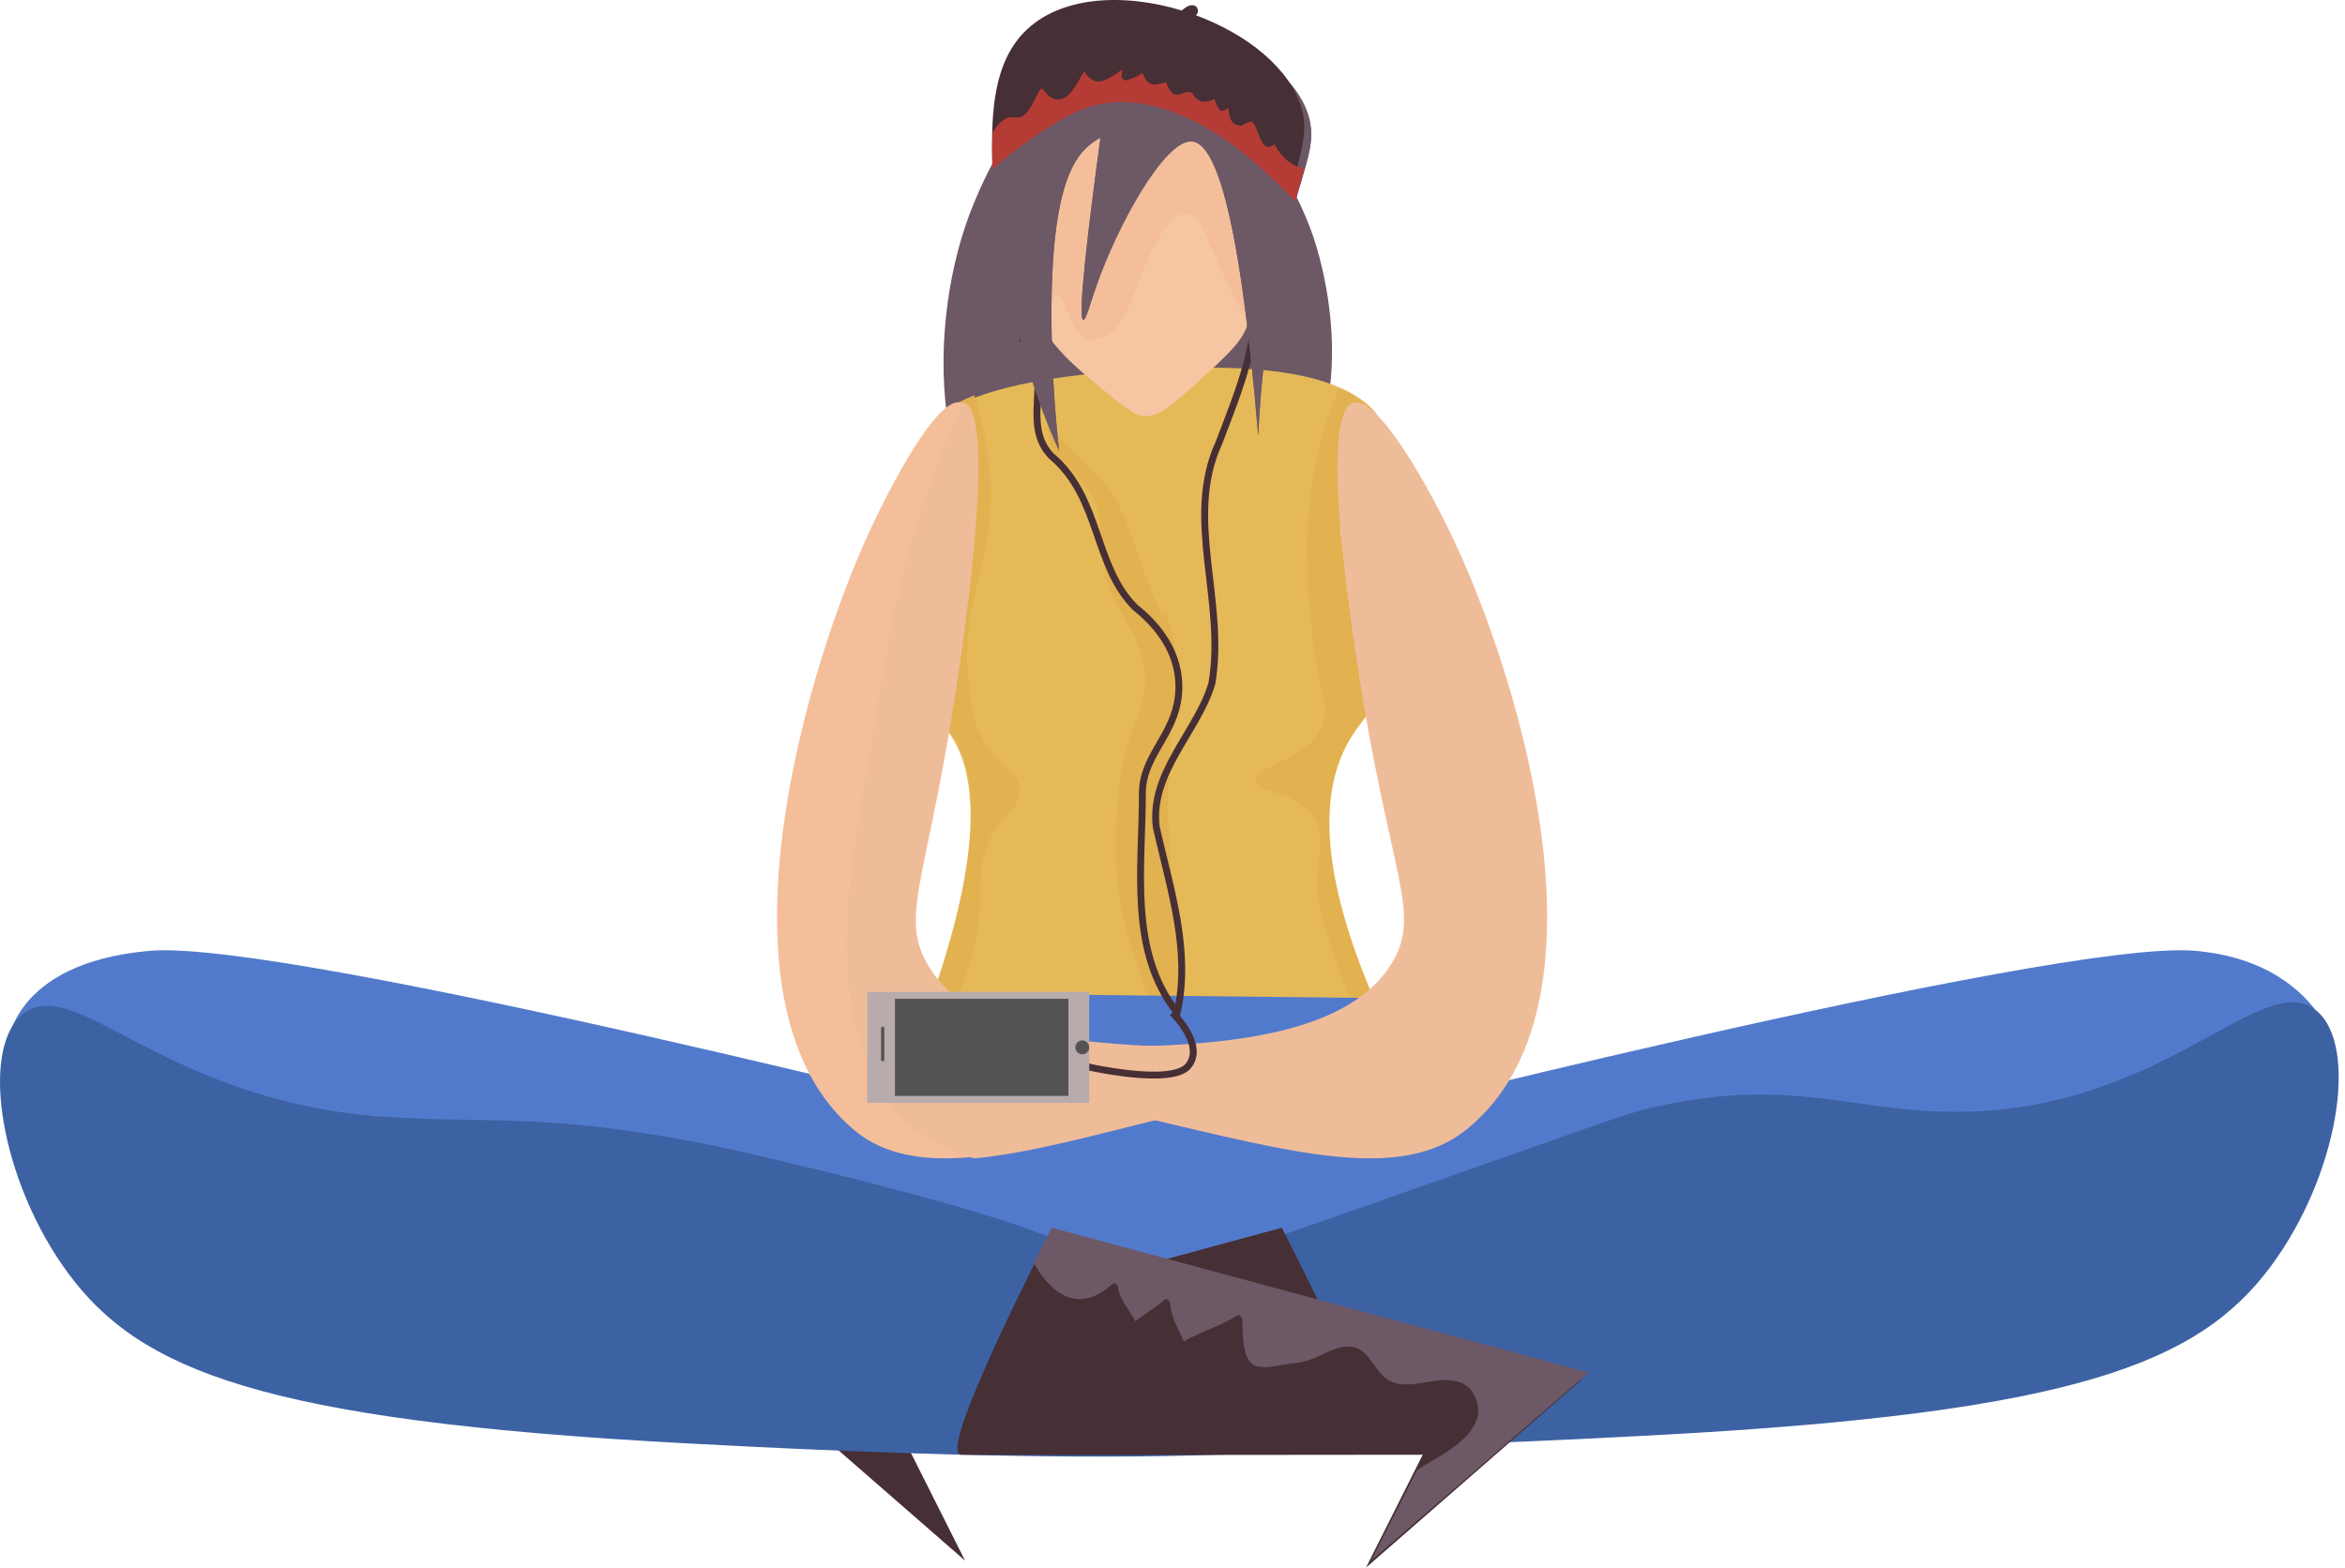
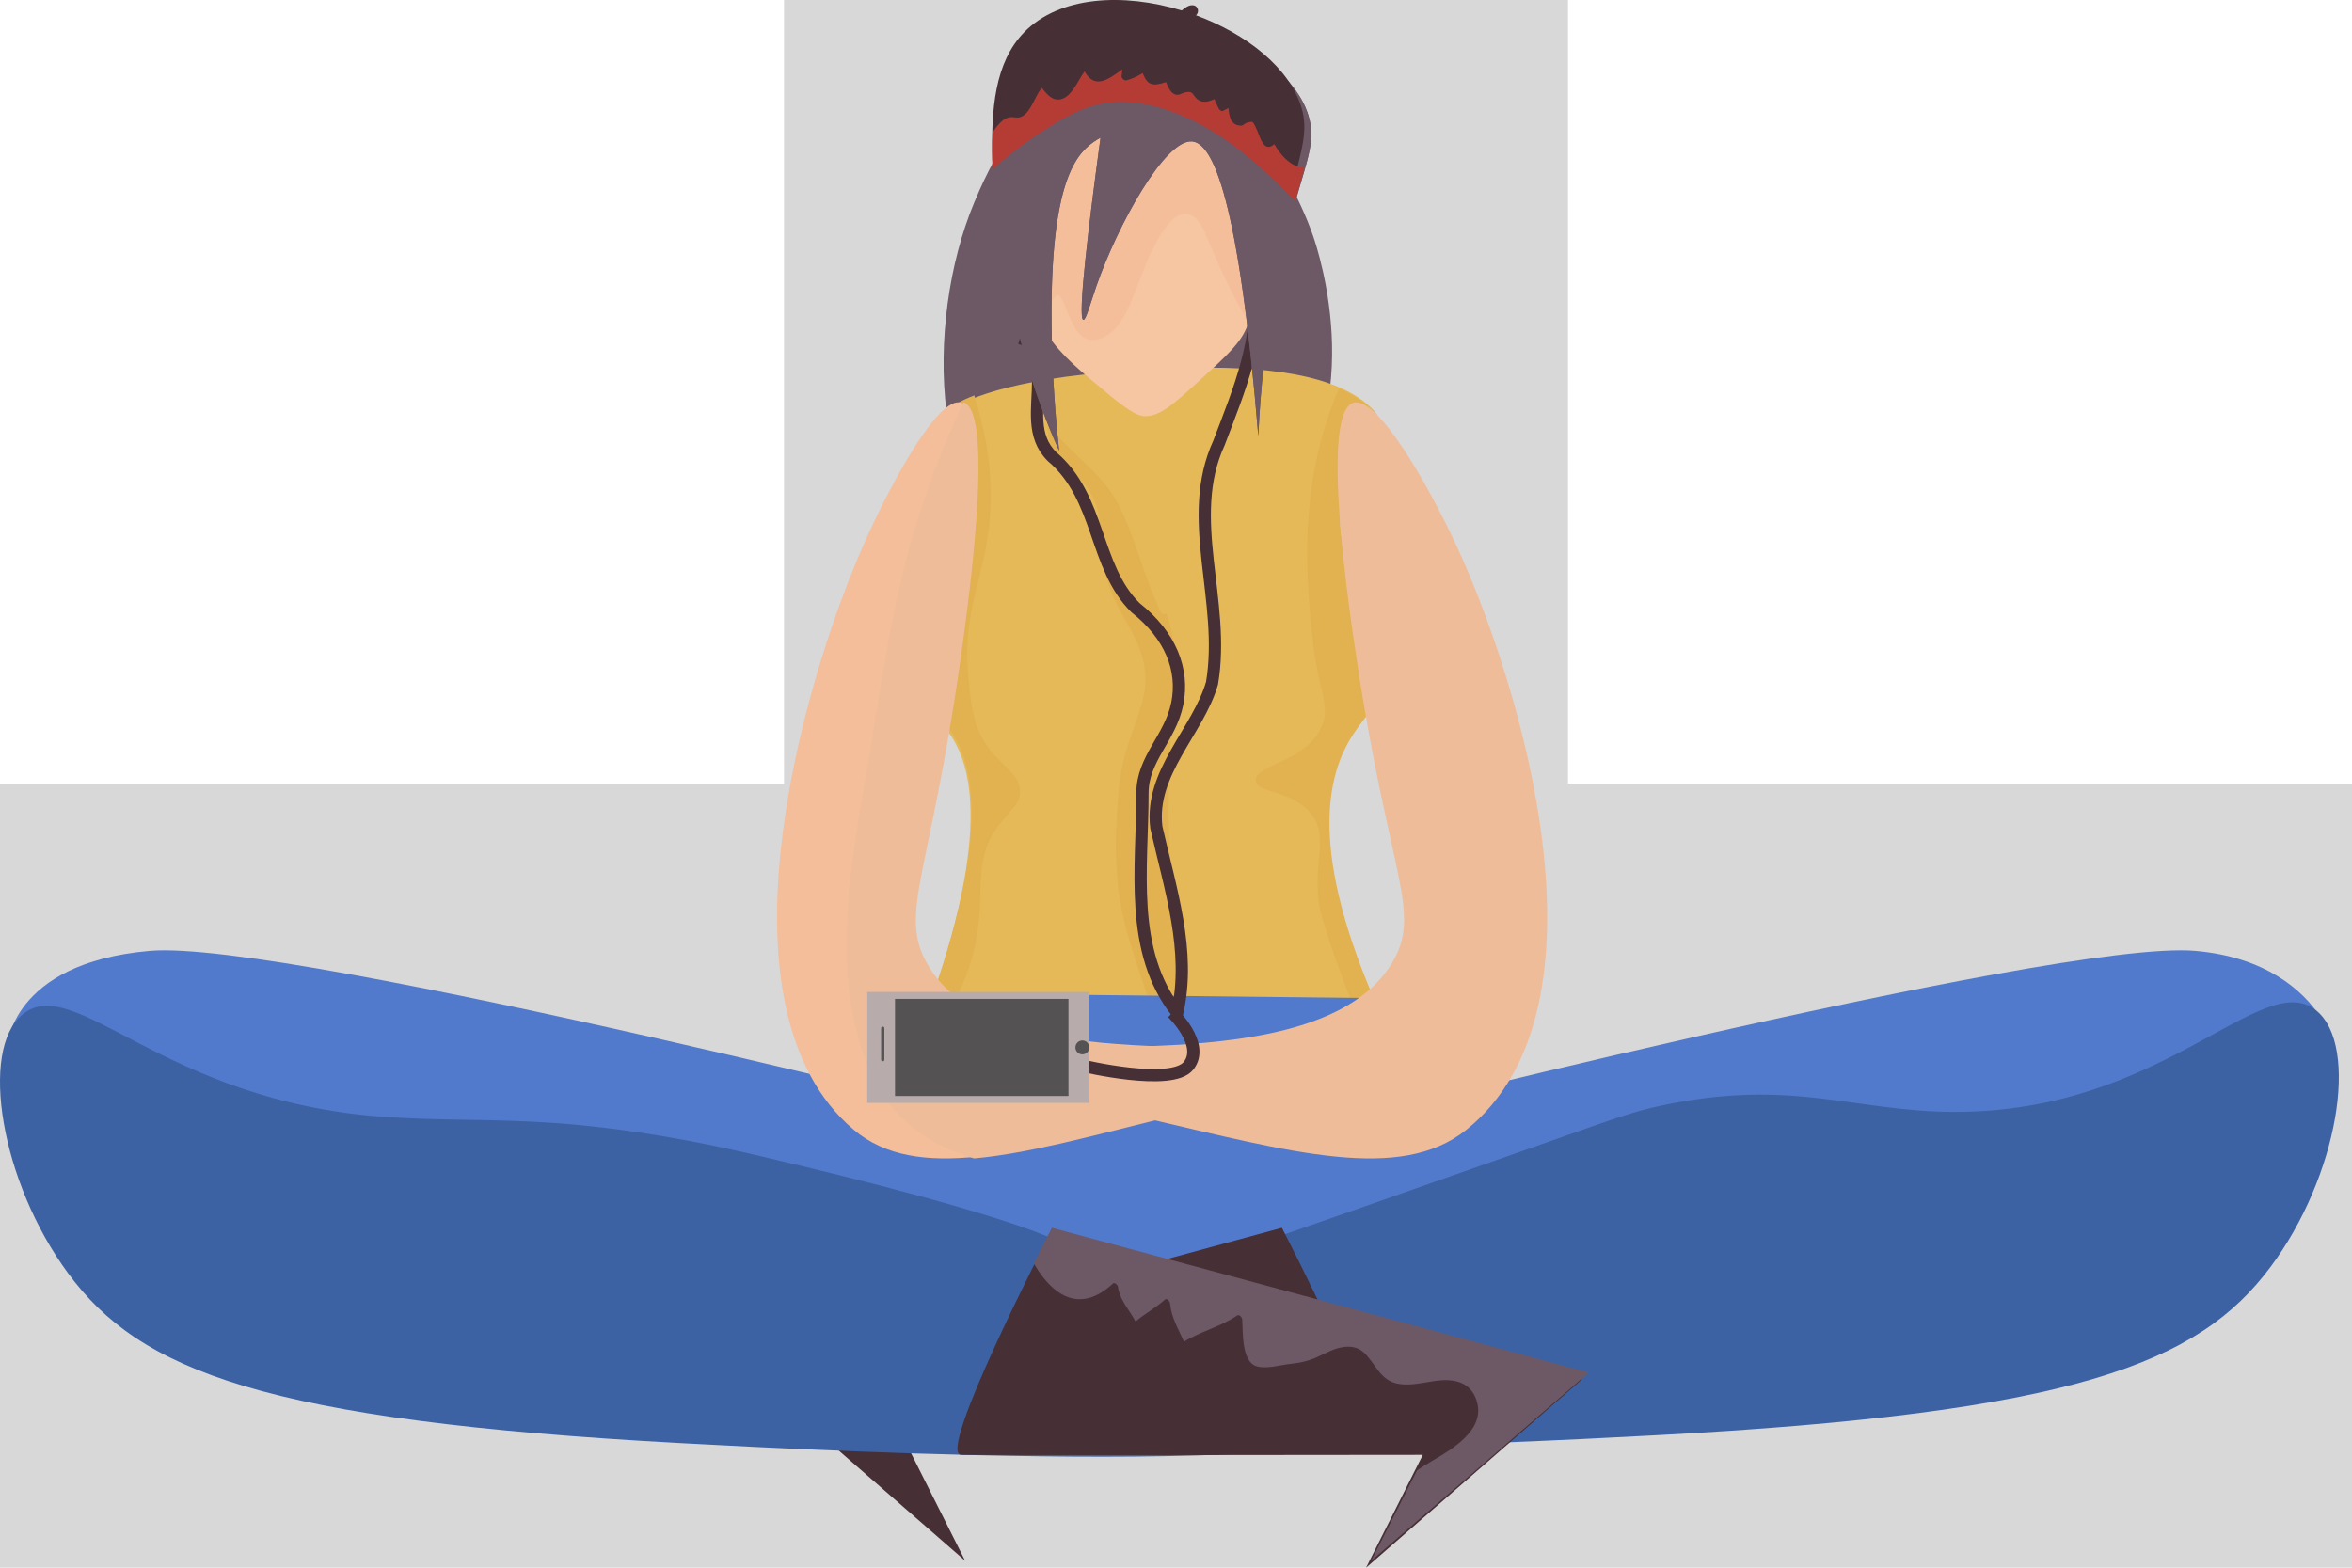
- <svg xmlns="http://www.w3.org/2000/svg" width="341px" height="228px" viewBox="0 0 341 228" version="1.1">
+ <svg xmlns="http://www.w3.org/2000/svg" width="192px" height="128px" viewBox="0 0 192 128" version="1.1">
  <defs />
  <g id="Page-1" stroke="none" stroke-width="1" fill="none" fill-rule="evenodd">
    <g id="arrow">
-       <path d="M190.886,34.172 C191.696,36.466 199.722,60.425 184.355,75.814 C176.145,84.035 162.324,88.744 151.694,83.622 C134.869,75.514 134.407,46.805 141.645,29.488 C143.195,25.779 150.04,9.404 162.748,8.147 C176.101,6.825 186.973,23.076 190.886,34.172 Z" id="Fill-1" fill="#6D5866" />
-       <path d="M1.009,152.388 C1.009,152.388 1.425,140.082 21.762,138.294 C42.099,136.507 152.657,164.771 152.657,164.771 C152.657,164.771 179.575,160.465 179.575,177.689 C179.575,194.914 128.528,196.726 128.528,196.726 L27.86,182.907 L1.009,152.388 Z" id="Fill-3" fill="#527ACC" />
-       <path d="M128.158,95.135 C128.642,100.063 133.816,102.236 136.728,105.125 C141.573,109.932 144.299,120.839 134.681,147.736 C156.976,148.26 179.271,148.785 201.567,149.31 C190.338,125.476 192.349,113.56 196.448,107.071 C199.324,102.518 203.99,98.832 203.781,92.936 C203.543,86.273 196.759,85.56 195.076,78.395 C192.873,69.014 204.343,64.293 199.549,59.47 C194.524,54.413 183.929,53.138 171.421,53.537 C149.937,54.222 142.098,57.426 139.022,59.097 C138.558,59.349 138.139,59.605 138.139,59.605 C137.037,60.803 135.532,62.568 133.969,64.871 C131.973,67.81 130.892,69.401 130.425,71.452 C129.449,75.745 132.304,77.02 132.524,81.791 C132.821,88.245 127.657,90.037 128.158,95.135" id="Fill-5" fill="#E5B958" />
-       <path d="M136.822,104.641 C141.72,109.444 144.477,120.341 134.752,147.212 C135.907,147.238 137.063,147.265 138.218,147.292 C138.913,145.698 139.597,144.1 140.242,142.486 C144.444,131.962 140.614,126.591 144.916,120.427 C146.662,117.925 148.416,117.054 148.295,114.924 C148.155,112.485 145.736,111.526 143.671,108.685 C141.482,105.675 141.192,102.613 140.807,98.564 C139.836,88.328 143.472,83.835 143.996,74.251 C144.312,68.45 143.345,62.925 141.669,57.504 C140.591,57.928 139.762,58.323 139.14,58.657 C138.672,58.908 138.248,59.164 138.248,59.164 C137.135,60.361 135.613,62.125 134.032,64.425 C132.015,67.361 130.922,68.951 130.45,71.001 C129.462,75.289 132.35,76.563 132.572,81.329 C132.872,87.777 127.652,89.567 128.158,94.661 C128.647,99.584 133.879,101.755 136.822,104.641" id="Fill-7" fill="#E2B150" />
-       <path d="M171.237,136.104 C170.775,131.911 170.343,127.708 170.095,123.482 C169.833,119.04 169.788,114.58 170.053,110.137 C170.288,106.223 170.96,102.364 171.027,98.43 C171.083,95.148 170.579,92.084 169.586,89.185 C169.361,89.38 168.983,89.408 168.814,89.066 C166.331,84.008 165.173,78.43 162.626,73.406 C160.254,68.73 155.858,66.217 152.768,62.13 C152.625,61.943 152.484,61.738 152.342,61.54 C152.311,62.551 152.394,63.553 152.695,64.496 C153.259,66.263 154.502,67.325 155.652,68.359 C157.516,70.036 159.246,71.849 159.774,74.908 C160.239,77.599 160.16,80.406 160.683,83.083 C161.229,85.874 162.441,88.085 163.732,90.344 C165.445,93.343 167.069,96.575 166.427,100.503 C166.041,102.862 165.167,105.014 164.403,107.181 C163.472,109.821 162.929,112.24 162.655,115.129 C162.172,120.221 162.026,125.879 162.861,130.914 C163.554,135.086 164.893,138.958 166.185,142.846 C166.783,144.646 167.302,146.423 167.725,148.191 C168.903,148.227 170.08,148.264 171.257,148.301 C171.281,147.843 171.305,147.387 171.329,146.935 C171.519,143.286 171.637,139.737 171.237,136.104" id="Fill-9" fill="#E2B150" />
-       <path d="M190.093,79.727 C190.058,84.236 190.387,88.743 190.902,93.22 C191.749,100.583 193.54,102.736 192.146,105.776 C189.778,110.938 182.402,111.212 182.606,113.529 C182.772,115.414 187.609,114.763 190.557,118.232 C193.656,121.879 190.233,126.749 192.287,133.586 C193.867,138.84 195.855,144.09 197.98,149.224 C199.184,149.252 200.387,149.281 201.59,149.31 C190.483,125.532 192.472,113.644 196.527,107.17 C199.372,102.627 203.988,98.95 203.781,93.068 C203.546,86.421 196.834,85.71 195.17,78.561 C192.99,69.202 204.337,64.492 199.595,59.68 C198.311,58.378 196.654,57.331 194.699,56.496 C191.559,63.786 190.156,71.651 190.093,79.727" id="Fill-11" fill="#E2B150" />
-       <path d="M118.639,180.066 C118.438,168.133 118.236,156.2 118.035,144.265 C148.974,144.605 179.911,144.944 210.85,145.283 C209.056,163.168 207.261,181.053 205.468,198.938 L140.869,203.788 L118.639,180.066 Z" id="Fill-13" fill="#527ACC" />
-       <path d="M338.973,153.345 C340.991,157.381 339.566,140.082 319.229,138.294 C298.892,136.507 188.334,164.771 188.334,164.771 C188.334,164.771 161.416,160.465 161.416,177.689 C161.416,194.913 212.463,196.726 212.463,196.726 L313.131,182.907 L338.973,153.345 Z" id="Fill-15" fill="#527ACC" />
-       <g id="Group-19" transform="translate(131.1504, 145.2743)" fill="#3D62A3">
-         <path d="M0.459,58.664 C1.673,69.201 89.376,64.542 109.423,63.477 C170.821,60.214 188.573,52.934 198.987,39.007 C208.83,25.842 211.983,6.821 205.656,1.692 C197.791,-4.684 183.496,16.51 153.047,16.437 C138.367,16.402 129.237,11.437 110.218,15.565 C106.442,16.384 104.511,17.077 94.165,20.728 C48.777,36.749 52.278,35.298 45.977,37.719 C15.377,49.484 0.079,55.366 0.459,58.664" id="Fill-17" />
+       <polygon id="Combined-Shape" fill="#D8D8D8" points="64 64 0 64 0 128 192 128 192 64 128 64 128 0 64 0" />
+       <g>
+         <path d="M107.164,19.184 C107.619,20.472 112.124,33.923 103.497,42.562 C98.888,47.178 91.129,49.821 85.162,46.946 C75.716,42.394 75.457,26.276 79.52,16.554 C80.39,14.472 84.233,5.279 91.367,4.574 C98.864,3.832 104.967,12.955 107.164,19.184 Z" id="Fill-1" fill="#6D5866" />
+         <path d="M0.566,85.551 C0.566,85.551 0.8,78.642 12.217,77.639 C23.635,76.635 85.702,92.503 85.702,92.503 C85.702,92.503 100.814,90.086 100.814,99.755 C100.814,109.425 72.156,110.442 72.156,110.442 L15.641,102.684 L0.566,85.551 Z" id="Fill-3" fill="#527ACC" />
+         <path d="M71.948,53.409 C72.22,56.176 75.125,57.396 76.76,59.018 C79.479,61.716 81.01,67.84 75.61,82.939 C88.127,83.234 100.644,83.528 113.16,83.823 C106.857,70.442 107.985,63.753 110.286,60.11 C111.901,57.554 114.521,55.485 114.403,52.175 C114.27,48.434 110.461,48.033 109.516,44.011 C108.279,38.745 114.719,36.094 112.028,33.386 C109.206,30.547 103.258,29.832 96.236,30.056 C84.175,30.44 79.774,32.239 78.047,33.177 C77.787,33.319 77.551,33.462 77.551,33.462 C76.933,34.135 76.088,35.126 75.211,36.419 C74.09,38.069 73.483,38.962 73.221,40.113 C72.673,42.524 74.276,43.239 74.399,45.918 C74.566,49.541 71.667,50.547 71.948,53.409" id="Fill-5" fill="#E5B958" />
+         <path d="M76.812,58.746 C79.562,61.442 81.11,67.56 75.651,82.645 C76.299,82.66 76.948,82.675 77.596,82.69 C77.986,81.796 78.37,80.898 78.732,79.992 C81.091,74.084 78.941,71.068 81.356,67.608 C82.337,66.203 83.322,65.715 83.253,64.518 C83.175,63.15 81.817,62.611 80.658,61.016 C79.428,59.326 79.266,57.608 79.05,55.334 C78.504,49.588 80.546,47.065 80.84,41.685 C81.017,38.428 80.474,35.326 79.533,32.283 C78.928,32.521 78.463,32.743 78.114,32.93 C77.851,33.071 77.613,33.215 77.613,33.215 C76.988,33.887 76.134,34.877 75.246,36.168 C74.114,37.817 73.5,38.709 73.235,39.86 C72.68,42.268 74.302,42.983 74.427,45.658 C74.595,49.278 71.664,50.283 71.949,53.143 C72.223,55.907 75.16,57.125 76.812,58.746" id="Fill-7" fill="#E2B150" />
+         <path d="M96.133,76.409 C95.874,74.055 95.631,71.696 95.492,69.323 C95.345,66.83 95.319,64.326 95.468,61.831 C95.6,59.634 95.978,57.467 96.015,55.259 C96.046,53.416 95.763,51.696 95.206,50.069 C95.08,50.178 94.867,50.194 94.773,50.002 C93.379,47.162 92.729,44.031 91.299,41.21 C89.967,38.586 87.499,37.175 85.764,34.88 C85.684,34.775 85.605,34.66 85.526,34.549 C85.508,35.116 85.555,35.679 85.724,36.208 C86.04,37.2 86.738,37.797 87.383,38.377 C88.43,39.318 89.401,40.336 89.698,42.054 C89.959,43.564 89.914,45.14 90.208,46.643 C90.514,48.21 91.195,49.451 91.92,50.72 C92.881,52.403 93.793,54.218 93.433,56.423 C93.216,57.747 92.725,58.955 92.296,60.172 C91.774,61.654 91.469,63.012 91.315,64.634 C91.044,67.493 90.962,70.669 91.431,73.496 C91.82,75.838 92.572,78.012 93.297,80.194 C93.633,81.205 93.924,82.202 94.161,83.195 C94.823,83.215 95.483,83.236 96.144,83.257 C96.158,82.999 96.171,82.743 96.185,82.49 C96.291,80.441 96.358,78.449 96.133,76.409" id="Fill-9" fill="#E2B150" />
+         <path d="M106.719,44.759 C106.699,47.29 106.884,49.821 107.173,52.334 C107.648,56.468 108.654,57.676 107.871,59.383 C106.542,62.281 102.401,62.435 102.516,63.736 C102.609,64.794 105.324,64.429 106.979,66.376 C108.719,68.424 106.797,71.157 107.951,74.996 C108.837,77.945 109.954,80.893 111.147,83.775 C111.823,83.791 112.498,83.807 113.174,83.823 C106.938,70.474 108.055,63.8 110.331,60.165 C111.928,57.615 114.52,55.551 114.403,52.249 C114.271,48.517 110.503,48.118 109.569,44.104 C108.345,38.85 114.716,36.206 112.053,33.505 C111.333,32.774 110.402,32.186 109.305,31.717 C107.542,35.81 106.754,40.225 106.719,44.759" id="Fill-11" fill="#E2B150" />
+         <path d="M66.604,101.09 C66.491,94.39 66.378,87.691 66.265,80.991 C83.634,81.182 101.003,81.372 118.372,81.562 C117.365,91.603 116.357,101.644 115.35,111.684 L79.084,114.407 L66.604,101.09 Z" id="Fill-13" fill="#527ACC" />
+         <path d="M190.301,86.088 C191.434,88.354 190.634,78.642 179.216,77.639 C167.799,76.635 105.732,92.503 105.732,92.503 C105.732,92.503 90.619,90.086 90.619,99.755 C90.619,109.425 119.278,110.442 119.278,110.442 L175.793,102.684 L190.301,86.088 Z" id="Fill-15" fill="#527ACC" />
+         <g id="Group-19" transform="translate(73.62832, 81.55752)" fill="#3D62A3">
+           <path d="M0.258,32.934 C0.939,38.85 50.176,36.234 61.431,35.636 C95.899,33.805 105.866,29.717 111.712,21.899 C117.238,14.508 119.008,3.83 115.456,0.95 C111.041,-2.63 103.015,9.269 85.921,9.228 C77.68,9.208 72.554,6.421 61.877,8.738 C59.757,9.198 58.673,9.587 52.865,11.637 C27.384,20.631 29.349,19.816 25.812,21.176 C8.633,27.78 0.045,31.083 0.258,32.934" id="Fill-17" />
+         </g>
+         <path d="M104.643,100.248 C104.643,100.248 113.913,118.173 111.839,118.22 C109.765,118.267 74.154,118.22 74.154,118.22 L78.785,127.434 L61.168,112.071 L104.643,100.248 Z" id="Fill-20" fill="#462F35" />
+         <path d="M116.665,115.109 C115.986,121.08 66.907,118.44 55.688,117.836 C21.33,115.987 11.395,111.862 5.567,103.971 C0.059,96.512 -1.706,85.734 1.835,82.827 C6.088,79.336 13.292,89.911 31.275,91.182 C39.123,91.738 44.196,90.887 56.325,93.164 C59.248,93.713 61.55,94.266 65.478,95.21 C67.812,95.771 81.586,99.081 86.35,101.328 C86.767,101.524 88.602,102.414 91.192,103.241 C91.994,103.497 92.596,103.658 92.709,103.692 C98.755,105.509 117.098,111.3 116.665,115.109" id="Fill-22" fill="#3D62A3" />
+         <path d="M85.658,100.814 C85.658,100.814 76.388,118.74 78.462,118.786 C80.536,118.833 116.147,118.786 116.147,118.786 L111.516,128 L129.133,112.637 L85.658,100.814 Z" id="Fill-24" fill="#462F35" />
+         <path d="M85.868,100.248 C85.868,100.248 85.26,101.416 84.389,103.152 C84.843,103.936 85.383,104.667 86.061,105.24 C87.707,106.631 89.391,106.163 90.853,104.8 C90.993,104.669 91.249,104.94 91.265,105.072 C91.393,106.119 92.2,106.965 92.697,107.895 C93.469,107.257 94.355,106.775 95.104,106.105 C95.274,105.953 95.511,106.291 95.521,106.431 C95.612,107.583 96.204,108.523 96.652,109.546 C98.028,108.69 99.645,108.328 100.989,107.41 C101.173,107.285 101.396,107.574 101.407,107.737 C101.472,108.708 101.332,111.158 102.56,111.547 C103.367,111.803 104.519,111.445 105.339,111.359 C106.144,111.274 106.827,111.125 107.568,110.784 C108.269,110.461 108.974,110.055 109.757,109.973 C110.524,109.893 111.08,110.104 111.578,110.678 C112.514,111.757 112.85,112.934 114.558,113.037 C115.567,113.098 116.568,112.792 117.568,112.706 C119.082,112.576 120.269,113.071 120.614,114.652 C121.087,116.822 118.517,118.348 116.937,119.262 C116.509,119.509 116.091,119.777 115.678,120.053 L111.937,127.434 L129.699,112.071 L85.868,100.248 Z" id="Fill-26" fill="#6D5866" />
+         <path d="M78.444,32.883 C76.589,32.294 72.66,39.562 70.51,44.438 C65.387,56.049 57.953,82.331 69.702,92.252 C74.821,96.574 83.23,94.076 94.563,91.289 C95.798,90.985 105.528,88.592 105.343,86.697 C105.053,83.732 81.145,88.721 75.429,78.588 C73.105,74.466 75.655,71.525 78.163,54.034 C78.725,50.111 81.075,33.719 78.444,32.883" id="Fill-28" fill="#F4BE9A" />
+         <path d="M75.668,78.656 C73.362,74.525 75.892,71.578 78.38,54.048 C78.938,50.117 81.269,33.689 78.659,32.851 C78.656,32.85 78.653,32.85 78.65,32.85 C76.885,36.505 75.475,40.33 74.361,44.238 C72.819,49.646 72.037,55.152 71.125,60.687 C69.727,69.169 67.46,79.033 70.936,87.298 C72.644,91.359 75.82,93.514 79.521,94.584 C83.746,94.208 88.804,92.837 94.649,91.385 C95.875,91.08 105.526,88.682 105.343,86.783 C105.055,83.811 81.338,88.811 75.668,78.656" id="Fill-30" fill="#EFBC9A" />
+         <path d="M110.479,32.883 C112.434,32.294 116.575,39.562 118.842,44.438 C124.242,56.049 132.078,82.331 119.694,92.252 C114.298,96.574 105.434,94.076 93.489,91.289 C92.187,90.985 81.931,88.592 82.127,86.697 C82.432,83.732 107.632,88.721 113.657,78.588 C116.107,74.466 113.419,71.525 110.776,54.034 C110.182,50.111 107.705,33.719 110.479,32.883" id="Fill-32" fill="#EFBC9A" />
+         <path d="M83.348,17.474 C84.245,22.935 84.219,24.082 84.525,25.161 C84.525,25.161 84.669,25.615 84.838,26.028 C85.584,27.85 87.013,29.282 88.929,30.893 C91.382,32.955 92.608,33.986 93.489,33.982 C94.705,33.978 95.768,33.031 97.848,31.136 C100.173,29.016 101.336,27.956 101.829,26.572 C102.459,24.803 102.049,24.273 102.227,19.917 C102.262,19.072 102.377,18.09 102.652,16.883 C103.795,11.867 105.827,11.171 105.241,8.878 C104.28,5.117 97.837,3.165 92.958,3.42 C92.46,3.447 84.333,3.968 82.375,8.732 C81.807,10.113 82.234,10.692 83.348,17.474" id="Fill-34" fill="#F6C5A2" />
+         <path d="M85.122,26.192 C85.385,25.487 85.635,24.8 86.149,24.196 C86.275,24.048 86.503,24.135 86.588,24.27 C87.37,25.519 87.694,28.266 89.749,27.668 C91.522,27.153 92.295,24.743 92.891,23.242 C93.456,21.818 93.953,20.385 94.807,19.096 C95.258,18.415 96.028,17.24 97.029,17.498 C97.955,17.736 98.408,19.1 98.724,19.843 C99.385,21.396 100.067,22.933 100.857,24.428 C101.156,24.994 101.475,25.563 101.823,26.116 C101.825,26.11 101.828,26.105 101.829,26.1 C103.132,22.644 101.506,21.536 102.652,16.608 C103.795,11.694 105.827,11.013 105.241,8.766 C104.28,5.081 97.837,3.169 92.958,3.42 C92.46,3.446 84.333,3.956 82.374,8.623 C81.807,9.976 82.234,10.543 83.348,17.187 C84.47,23.879 84.147,23.958 84.838,25.567 C84.895,25.702 84.992,25.918 85.122,26.192" id="Fill-36" fill="#F4BE9A" />
+         <path d="M102.429,22.655 C102.915,27.753 101.211,31.677 99.508,36.162 C96.669,42.328 100.076,49.055 98.94,55.782 C97.804,59.706 93.83,63.07 94.397,67.555 C95.533,72.6 97.236,77.645 96.101,82.69 C92.126,77.645 93.262,70.918 93.262,64.752 C93.262,61.949 95.533,60.267 96.101,57.464 C96.669,54.661 95.533,51.858 92.694,49.616 C89.287,46.253 89.855,40.647 85.88,37.283 C84.177,35.601 84.744,33.359 84.744,31.117 C84.744,29.996 85.88,28.314 83.257,27.605" id="Stroke-38" stroke="#462F35" />
+         <path d="M95.703,82.69 C95.703,82.69 98.394,85.264 97.03,87.011 C95.667,88.758 88.354,87.011 88.354,87.011" id="Stroke-40" stroke="#462F35" />
+         <polygon id="Fill-42" fill="#B7ACAB" points="70.796 90.053 88.92 90.053 88.92 80.991 70.796 80.991" />
+         <polygon id="Fill-44" fill="#545252" points="73.062 89.487 87.221 89.487 87.221 81.558 73.062 81.558" />
+         <path d="M72.059,86.655 L72.059,86.655 C71.988,86.655 71.929,86.598 71.929,86.528 L71.929,83.949 C71.929,83.88 71.988,83.823 72.059,83.823 C72.131,83.823 72.19,83.88 72.19,83.949 L72.19,86.528 C72.19,86.598 72.131,86.655 72.059,86.655" id="Fill-45" fill="#545252" />
+         <path d="M88.92,85.522 C88.92,85.835 88.667,86.088 88.354,86.088 C88.041,86.088 87.788,85.835 87.788,85.522 C87.788,85.209 88.041,84.956 88.354,84.956 C88.667,84.956 88.92,85.209 88.92,85.522" id="Fill-46" fill="#545252" />
+         <path d="M106.801,9.398 C104.683,2.591 89.823,-1.923 84.084,3.62 C81.263,6.344 81.431,10.676 81.69,16.779 C82.069,25.693 84.592,32.647 86.462,36.814 C86.034,32.91 85.897,29.659 85.854,27.338 C85.634,15.287 87.694,12.706 89.248,11.608 C89.497,11.432 89.711,11.31 89.839,11.24 C88.894,18.214 87.937,26.026 88.437,26.116 C88.647,26.152 88.997,24.812 89.5,23.364 C91.247,18.344 95.09,11.399 97.295,11.546 C99.039,11.663 101.118,16.312 102.718,35.591 C103.09,27.399 104.462,20.991 105.747,16.452 C106.753,12.903 107.431,11.423 106.801,9.398" id="Fill-47" fill="#6D5866" />
+         <path d="M106.801,9.398 C104.683,2.591 89.823,-1.923 84.084,3.62 C81.263,6.344 81.431,10.676 81.69,16.779 C82.069,25.693 84.592,32.647 86.462,36.814 C86.034,32.91 85.897,29.659 85.854,27.338 C85.634,15.287 87.694,12.706 89.248,11.608 C89.497,11.432 89.711,11.31 89.839,11.24 C88.894,18.214 87.937,26.026 88.437,26.116 C88.647,26.152 88.997,24.812 89.5,23.364 C91.247,18.344 95.09,11.399 97.295,11.546 C99.039,11.663 101.118,16.312 102.718,35.591 C103.09,27.399 104.462,20.991 105.747,16.452 C106.753,12.903 107.431,11.423 106.801,9.398" id="Fill-48" fill="#6D5866" />
+         <path d="M106.259,8.842 C105.305,5.556 101.761,2.774 97.633,1.249 C97.912,1.015 97.838,0.478 97.39,0.431 C97.041,0.394 96.742,0.629 96.469,0.856 C91.729,-0.586 86.486,-0.347 83.582,2.659 C81.213,5.112 80.887,8.912 81.015,13.118 C82.279,11.921 83.629,10.823 85.051,9.83 C86.698,8.682 88.368,7.615 90.357,7.378 C92.305,7.146 94.269,7.605 96.066,8.401 C99.723,10.022 102.599,12.834 105.343,15.858 C106.306,12.103 106.789,10.67 106.259,8.842" id="Fill-49" fill="#462F35" />
+         <path d="M105.534,13.417 C104.872,13.037 104.411,12.416 104.022,11.77 C103.114,12.568 102.853,11.045 102.503,10.385 C102.27,9.945 102.336,9.863 101.776,10.026 C101.586,10.082 101.491,10.275 101.27,10.258 C101.109,10.246 100.951,10.221 100.809,10.134 C100.407,9.888 100.327,9.32 100.279,8.823 C100.131,8.902 99.979,8.977 99.82,9.058 C99.714,9.112 99.547,8.961 99.5,8.881 C99.346,8.616 99.233,8.363 99.14,8.091 C98.726,8.263 98.304,8.425 97.885,8.195 C97.323,7.887 97.519,7.392 96.791,7.532 C96.4,7.608 96.217,7.874 95.826,7.666 C95.523,7.505 95.337,7.067 95.192,6.704 C94.086,7.056 93.685,6.988 93.281,5.973 C92.855,6.22 92.433,6.438 91.94,6.559 C91.772,6.6 91.537,6.375 91.559,6.206 C91.593,6.026 91.611,5.845 91.611,5.664 C90.406,6.554 89.357,7.275 88.535,5.829 C87.983,6.575 87.51,7.89 86.601,8.1 C85.892,8.263 85.456,7.678 85.045,7.173 C84.466,7.853 84.216,9.04 83.468,9.484 C83.07,9.72 82.744,9.498 82.349,9.586 C81.839,9.7 81.423,10.252 81.04,10.768 C80.98,11.751 80.98,12.775 81.014,13.829 C82.299,12.694 83.67,11.654 85.115,10.714 C86.788,9.626 88.484,8.615 90.505,8.391 C92.483,8.171 94.478,8.606 96.304,9.361 C100.018,10.895 102.94,13.559 105.728,16.425 C106.029,15.327 106.285,14.439 106.478,13.684 C106.211,13.707 105.939,13.65 105.534,13.417" id="Fill-50" fill="#B53B35" />
      </g>
-       <path d="M186.395,178.566 C186.395,178.566 202.908,210.496 199.213,210.579 C195.518,210.662 132.087,210.579 132.087,210.579 L140.336,226.991 L108.956,199.627 L186.395,178.566 Z" id="Fill-20" fill="#462F35" />
-       <path d="M207.81,205.038 C206.6,215.673 119.177,210.971 99.194,209.896 C37.993,206.603 20.297,199.254 9.917,185.198 C0.106,171.911 -3.039,152.714 3.269,147.536 C10.845,141.317 23.677,160.153 55.709,162.419 C69.689,163.407 78.725,161.892 100.328,165.949 C105.535,166.926 109.636,167.911 116.633,169.593 C120.79,170.592 145.325,176.489 153.811,180.49 C154.553,180.84 157.822,182.424 162.437,183.898 C163.865,184.355 164.937,184.641 165.138,184.701 C175.908,187.939 208.581,198.252 207.81,205.038" id="Fill-22" fill="#3D62A3" />
-       <path d="M152.578,179.575 C152.578,179.575 136.065,211.505 139.76,211.588 C143.455,211.671 206.887,211.588 206.887,211.588 L198.637,228 L230.018,200.636 L152.578,179.575 Z" id="Fill-24" fill="#462F35" />
-       <path d="M152.953,178.566 C152.953,178.566 151.869,180.647 150.319,183.74 C151.126,185.137 152.089,186.438 153.296,187.459 C156.228,189.936 159.227,189.103 161.832,186.674 C162.081,186.442 162.537,186.924 162.565,187.159 C162.794,189.024 164.231,190.532 165.116,192.189 C166.491,191.052 168.07,190.193 169.404,189 C169.706,188.728 170.128,189.33 170.147,189.581 C170.308,191.633 171.364,193.307 172.161,195.129 C174.612,193.603 177.492,192.959 179.887,191.325 C180.215,191.101 180.611,191.617 180.632,191.906 C180.747,193.636 180.498,198.001 182.685,198.693 C184.122,199.149 186.175,198.511 187.635,198.358 C189.069,198.207 190.285,197.941 191.606,197.334 C192.853,196.759 194.11,196.036 195.504,195.89 C196.871,195.747 197.861,196.122 198.748,197.145 C200.416,199.067 201.014,201.163 204.057,201.346 C205.855,201.455 207.636,200.911 209.419,200.758 C212.115,200.526 214.23,201.408 214.844,204.224 C215.687,208.089 211.108,210.807 208.294,212.435 C207.531,212.876 206.787,213.353 206.052,213.844 L199.388,226.991 L231.027,199.627 L152.953,178.566 Z" id="Fill-26" fill="#6D5866" />
-       <path d="M139.729,58.573 C136.425,57.524 129.426,70.471 125.596,79.155 C116.47,99.837 103.229,146.653 124.157,164.324 C133.275,172.022 148.253,167.573 168.44,162.608 C170.641,162.067 187.971,157.804 187.641,154.429 C187.126,149.147 144.539,158.034 134.359,139.985 C130.217,132.643 134.76,127.403 139.227,96.248 C140.229,89.26 144.416,60.063 139.729,58.573" id="Fill-28" fill="#F4BE9A" />
-       <path d="M134.785,140.107 C130.676,132.748 135.183,127.498 139.614,96.273 C140.608,89.271 144.76,60.009 140.112,58.516 C140.106,58.514 140.101,58.514 140.095,58.513 C136.952,65.024 134.441,71.838 132.455,78.799 C129.709,88.433 128.316,98.24 126.691,108.1 C124.201,123.208 120.163,140.777 126.355,155.5 C129.398,162.734 135.055,166.571 141.646,168.478 C149.172,167.808 158.183,165.365 168.593,162.779 C170.777,162.237 187.968,157.965 187.641,154.582 C187.129,149.289 144.884,158.195 134.785,140.107" id="Fill-30" fill="#EFBC9A" />
-       <path d="M196.79,58.573 C200.273,57.524 207.649,70.471 211.688,79.155 C221.306,99.837 235.263,146.653 213.204,164.324 C203.594,172.022 187.805,167.573 166.528,162.608 C164.208,162.067 145.94,157.804 146.288,154.429 C146.832,149.147 191.719,158.034 202.451,139.985 C206.815,132.643 202.027,127.403 197.319,96.248 C196.263,89.26 191.85,60.063 196.79,58.573" id="Fill-32" fill="#EFBC9A" />
-       <path d="M148.464,31.126 C150.062,40.853 150.015,42.896 150.56,44.819 C150.56,44.819 150.817,45.627 151.118,46.363 C152.446,49.608 154.992,52.159 158.405,55.028 C162.773,58.7 164.958,60.537 166.528,60.531 C168.692,60.524 170.588,58.836 174.291,55.46 C178.434,51.685 180.506,49.797 181.383,47.332 C182.506,44.18 181.774,43.236 182.092,35.476 C182.153,33.971 182.359,32.222 182.849,30.072 C184.885,21.138 188.504,19.899 187.461,15.814 C185.748,9.114 174.272,5.638 165.581,6.093 C164.695,6.14 150.218,7.068 146.73,15.555 C145.718,18.014 146.479,19.045 148.464,31.126" id="Fill-34" fill="#F6C5A2" />
-       <path d="M151.624,46.655 C152.092,45.399 152.537,44.175 153.452,43.098 C153.677,42.835 154.084,42.991 154.234,43.231 C155.628,45.456 156.205,50.349 159.865,49.284 C163.023,48.366 164.4,44.074 165.461,41.401 C166.469,38.863 167.354,36.311 168.876,34.014 C169.679,32.802 171.049,30.709 172.834,31.169 C174.482,31.593 175.29,34.022 175.852,35.345 C177.03,38.111 178.245,40.849 179.652,43.513 C180.183,44.52 180.753,45.534 181.372,46.518 C181.375,46.509 181.38,46.5 181.383,46.49 C183.703,40.335 180.807,38.361 182.849,29.583 C184.885,20.831 188.504,19.617 187.461,15.615 C185.749,9.051 174.272,5.645 165.581,6.092 C164.695,6.137 150.218,7.047 146.729,15.36 C145.719,17.77 146.479,18.78 148.463,30.615 C150.462,42.535 149.887,42.675 151.117,45.541 C151.22,45.781 151.392,46.167 151.624,46.655" id="Fill-36" fill="#F4BE9A" />
-       <path d="M182.452,40.354 C183.317,49.436 180.283,56.425 177.248,64.414 C172.191,75.398 178.26,87.38 176.237,99.362 C174.214,106.352 167.134,112.343 168.145,120.332 C170.168,129.318 173.202,138.305 171.18,147.292 C164.1,138.305 166.122,126.323 166.122,115.339 C166.122,110.346 170.168,107.351 171.18,102.358 C172.191,97.365 170.168,92.373 165.111,88.378 C159.042,82.387 160.054,72.402 152.974,66.411 C149.939,63.415 150.951,59.421 150.951,55.427 C150.951,53.43 152.974,50.434 148.301,49.171" id="Stroke-38" stroke="#462F35" />
-       <path d="M170.471,147.292 C170.471,147.292 175.264,151.877 172.835,154.988 C170.407,158.101 157.381,154.988 157.381,154.988" id="Stroke-40" stroke="#462F35" />
-       <polygon id="Fill-42" fill="#B7ACAB" points="126.106 160.407 158.389 160.407 158.389 144.265 126.106 144.265" />
-       <polygon id="Fill-44" fill="#545252" points="130.142 159.398 155.363 159.398 155.363 145.274 130.142 145.274" />
-       <path d="M128.356,154.354 L128.356,154.354 C128.228,154.354 128.124,154.252 128.124,154.129 L128.124,149.535 C128.124,149.412 128.228,149.31 128.356,149.31 C128.484,149.31 128.588,149.412 128.588,149.535 L128.588,154.129 C128.588,154.252 128.484,154.354 128.356,154.354" id="Fill-45" fill="#545252" />
-       <path d="M158.389,152.336 C158.389,152.894 157.937,153.345 157.381,153.345 C156.823,153.345 156.372,152.894 156.372,152.336 C156.372,151.778 156.823,151.327 157.381,151.327 C157.937,151.327 158.389,151.778 158.389,152.336" id="Fill-46" fill="#545252" />
-       <path d="M190.239,16.741 C186.467,4.614 159.997,-3.425 149.775,6.448 C144.75,11.301 145.05,19.017 145.511,29.888 C146.185,45.766 150.68,58.152 154.01,65.575 C153.248,58.621 153.003,52.83 152.928,48.696 C152.536,27.231 156.205,22.633 158.974,20.676 C159.416,20.364 159.798,20.145 160.026,20.021 C158.342,32.444 156.637,46.359 157.528,46.518 C157.902,46.584 158.525,44.197 159.422,41.618 C162.534,32.675 169.38,20.305 173.307,20.566 C176.414,20.774 180.116,29.055 182.966,63.397 C183.628,48.805 186.073,37.389 188.363,29.305 C190.153,22.984 191.361,20.347 190.239,16.741" id="Fill-47" fill="#6D5866" />
-       <path d="M190.239,16.741 C186.467,4.614 159.997,-3.425 149.775,6.448 C144.75,11.301 145.05,19.017 145.511,29.888 C146.185,45.766 150.68,58.152 154.01,65.575 C153.248,58.621 153.003,52.83 152.928,48.696 C152.536,27.231 156.205,22.633 158.974,20.676 C159.416,20.364 159.798,20.145 160.026,20.021 C158.342,32.444 156.637,46.359 157.528,46.518 C157.902,46.584 158.525,44.197 159.422,41.618 C162.534,32.675 169.38,20.305 173.307,20.566 C176.414,20.774 180.116,29.055 182.966,63.397 C183.628,48.805 186.073,37.389 188.363,29.305 C190.153,22.984 191.361,20.347 190.239,16.741" id="Fill-48" fill="#6D5866" />
-       <path d="M189.274,15.749 C187.575,9.896 181.262,4.94 173.909,2.225 C174.406,1.809 174.275,0.851 173.477,0.767 C172.854,0.702 172.322,1.12 171.836,1.525 C163.392,-1.043 154.053,-0.619 148.881,4.736 C144.66,9.106 144.081,15.875 144.307,23.366 C146.56,21.233 148.964,19.278 151.497,17.51 C154.431,15.465 157.406,13.564 160.948,13.142 C164.418,12.728 167.917,13.547 171.118,14.965 C177.631,17.851 182.754,22.86 187.643,28.248 C189.358,21.558 190.219,19.006 189.274,15.749" id="Fill-49" fill="#462F35" />
-       <path d="M187.982,23.9 C186.803,23.223 185.982,22.116 185.288,20.966 C183.672,22.386 183.207,19.675 182.583,18.498 C182.169,17.715 182.285,17.568 181.288,17.859 C180.95,17.958 180.78,18.302 180.388,18.272 C180.1,18.251 179.819,18.206 179.566,18.051 C178.85,17.614 178.708,16.601 178.622,15.716 C178.358,15.857 178.088,15.991 177.805,16.135 C177.615,16.231 177.318,15.963 177.234,15.819 C176.959,15.347 176.758,14.896 176.593,14.412 C175.856,14.719 175.104,15.006 174.357,14.598 C173.356,14.049 173.706,13.167 172.408,13.417 C171.713,13.552 171.386,14.026 170.69,13.656 C170.151,13.369 169.819,12.587 169.56,11.942 C167.59,12.569 166.877,12.447 166.157,10.64 C165.397,11.079 164.646,11.467 163.767,11.683 C163.47,11.756 163.051,11.356 163.089,11.055 C163.15,10.734 163.182,10.411 163.183,10.088 C161.035,11.675 159.168,12.958 157.703,10.383 C156.719,11.711 155.878,14.054 154.258,14.428 C152.996,14.719 152.218,13.677 151.487,12.777 C150.454,13.988 150.01,16.102 148.677,16.893 C147.969,17.314 147.387,16.919 146.685,17.075 C145.776,17.278 145.034,18.262 144.352,19.181 C144.245,20.931 144.246,22.756 144.307,24.632 C146.595,22.612 149.037,20.759 151.611,19.085 C154.59,17.146 157.612,15.345 161.212,14.946 C164.736,14.554 168.289,15.329 171.542,16.674 C178.158,19.407 183.362,24.152 188.328,29.257 C188.865,27.301 189.32,25.72 189.664,24.375 C189.188,24.416 188.703,24.313 187.982,23.9" id="Fill-50" fill="#B53B35" />
    </g>
  </g>
</svg>
